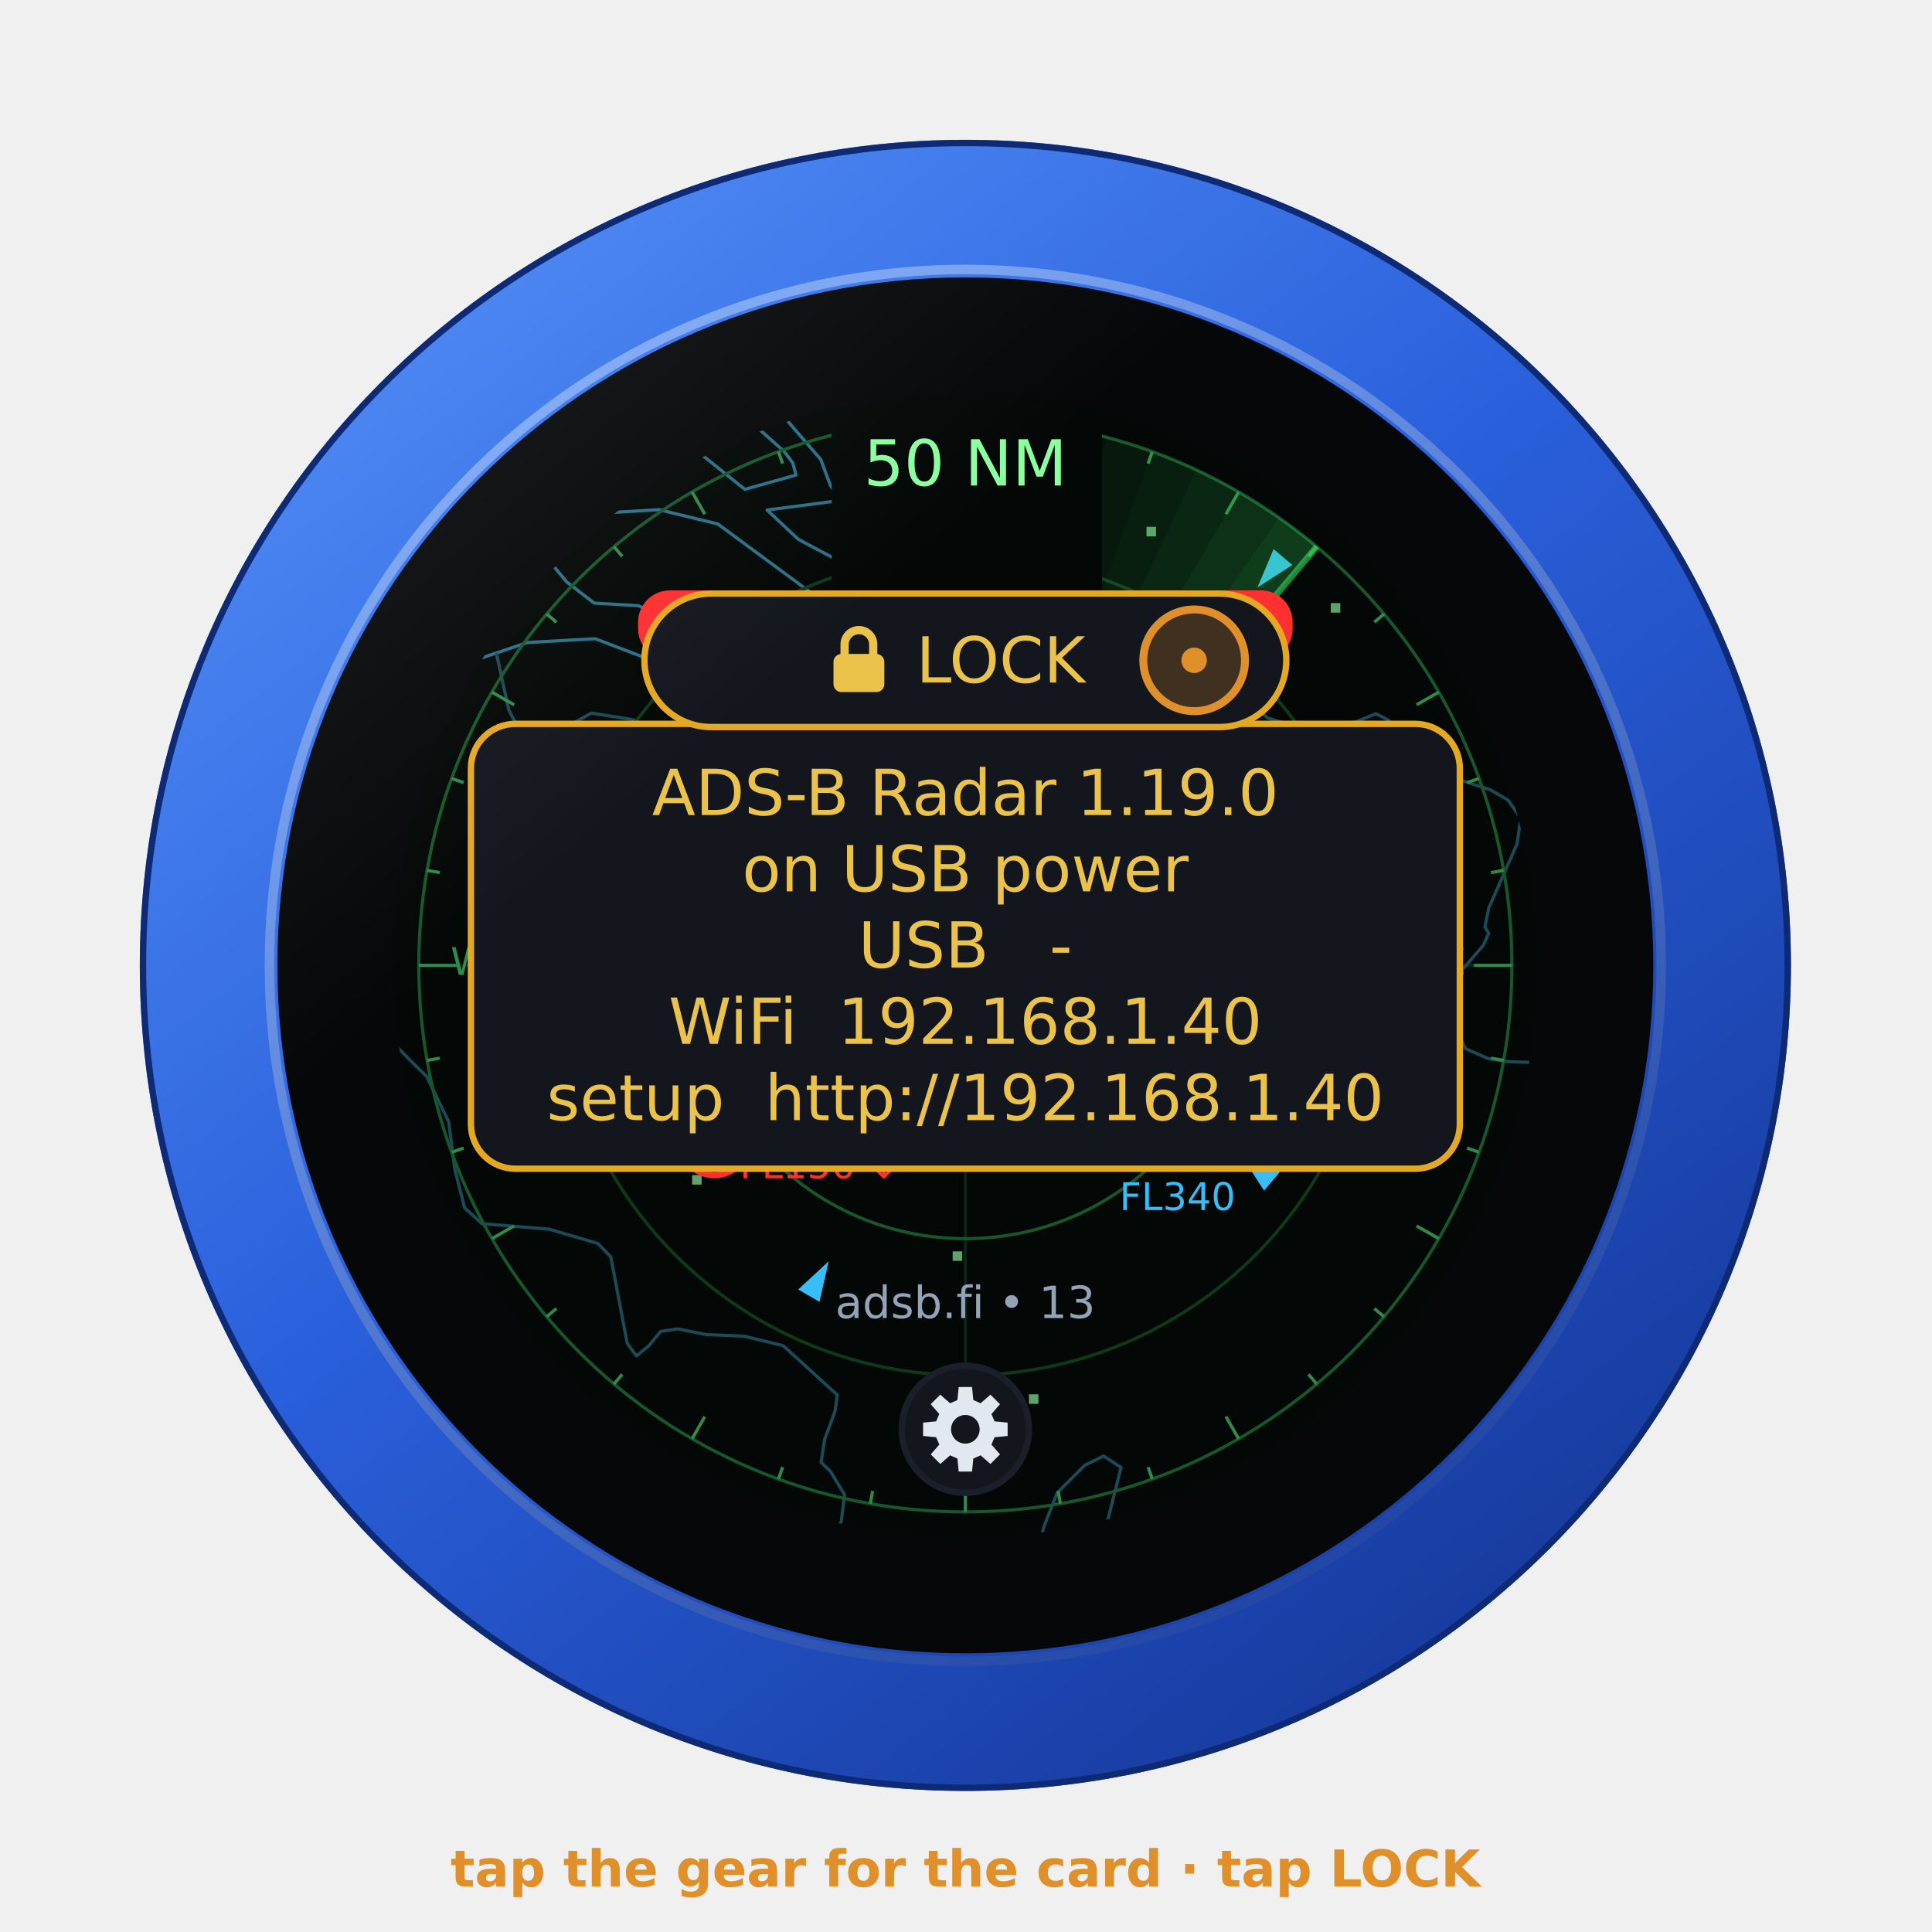
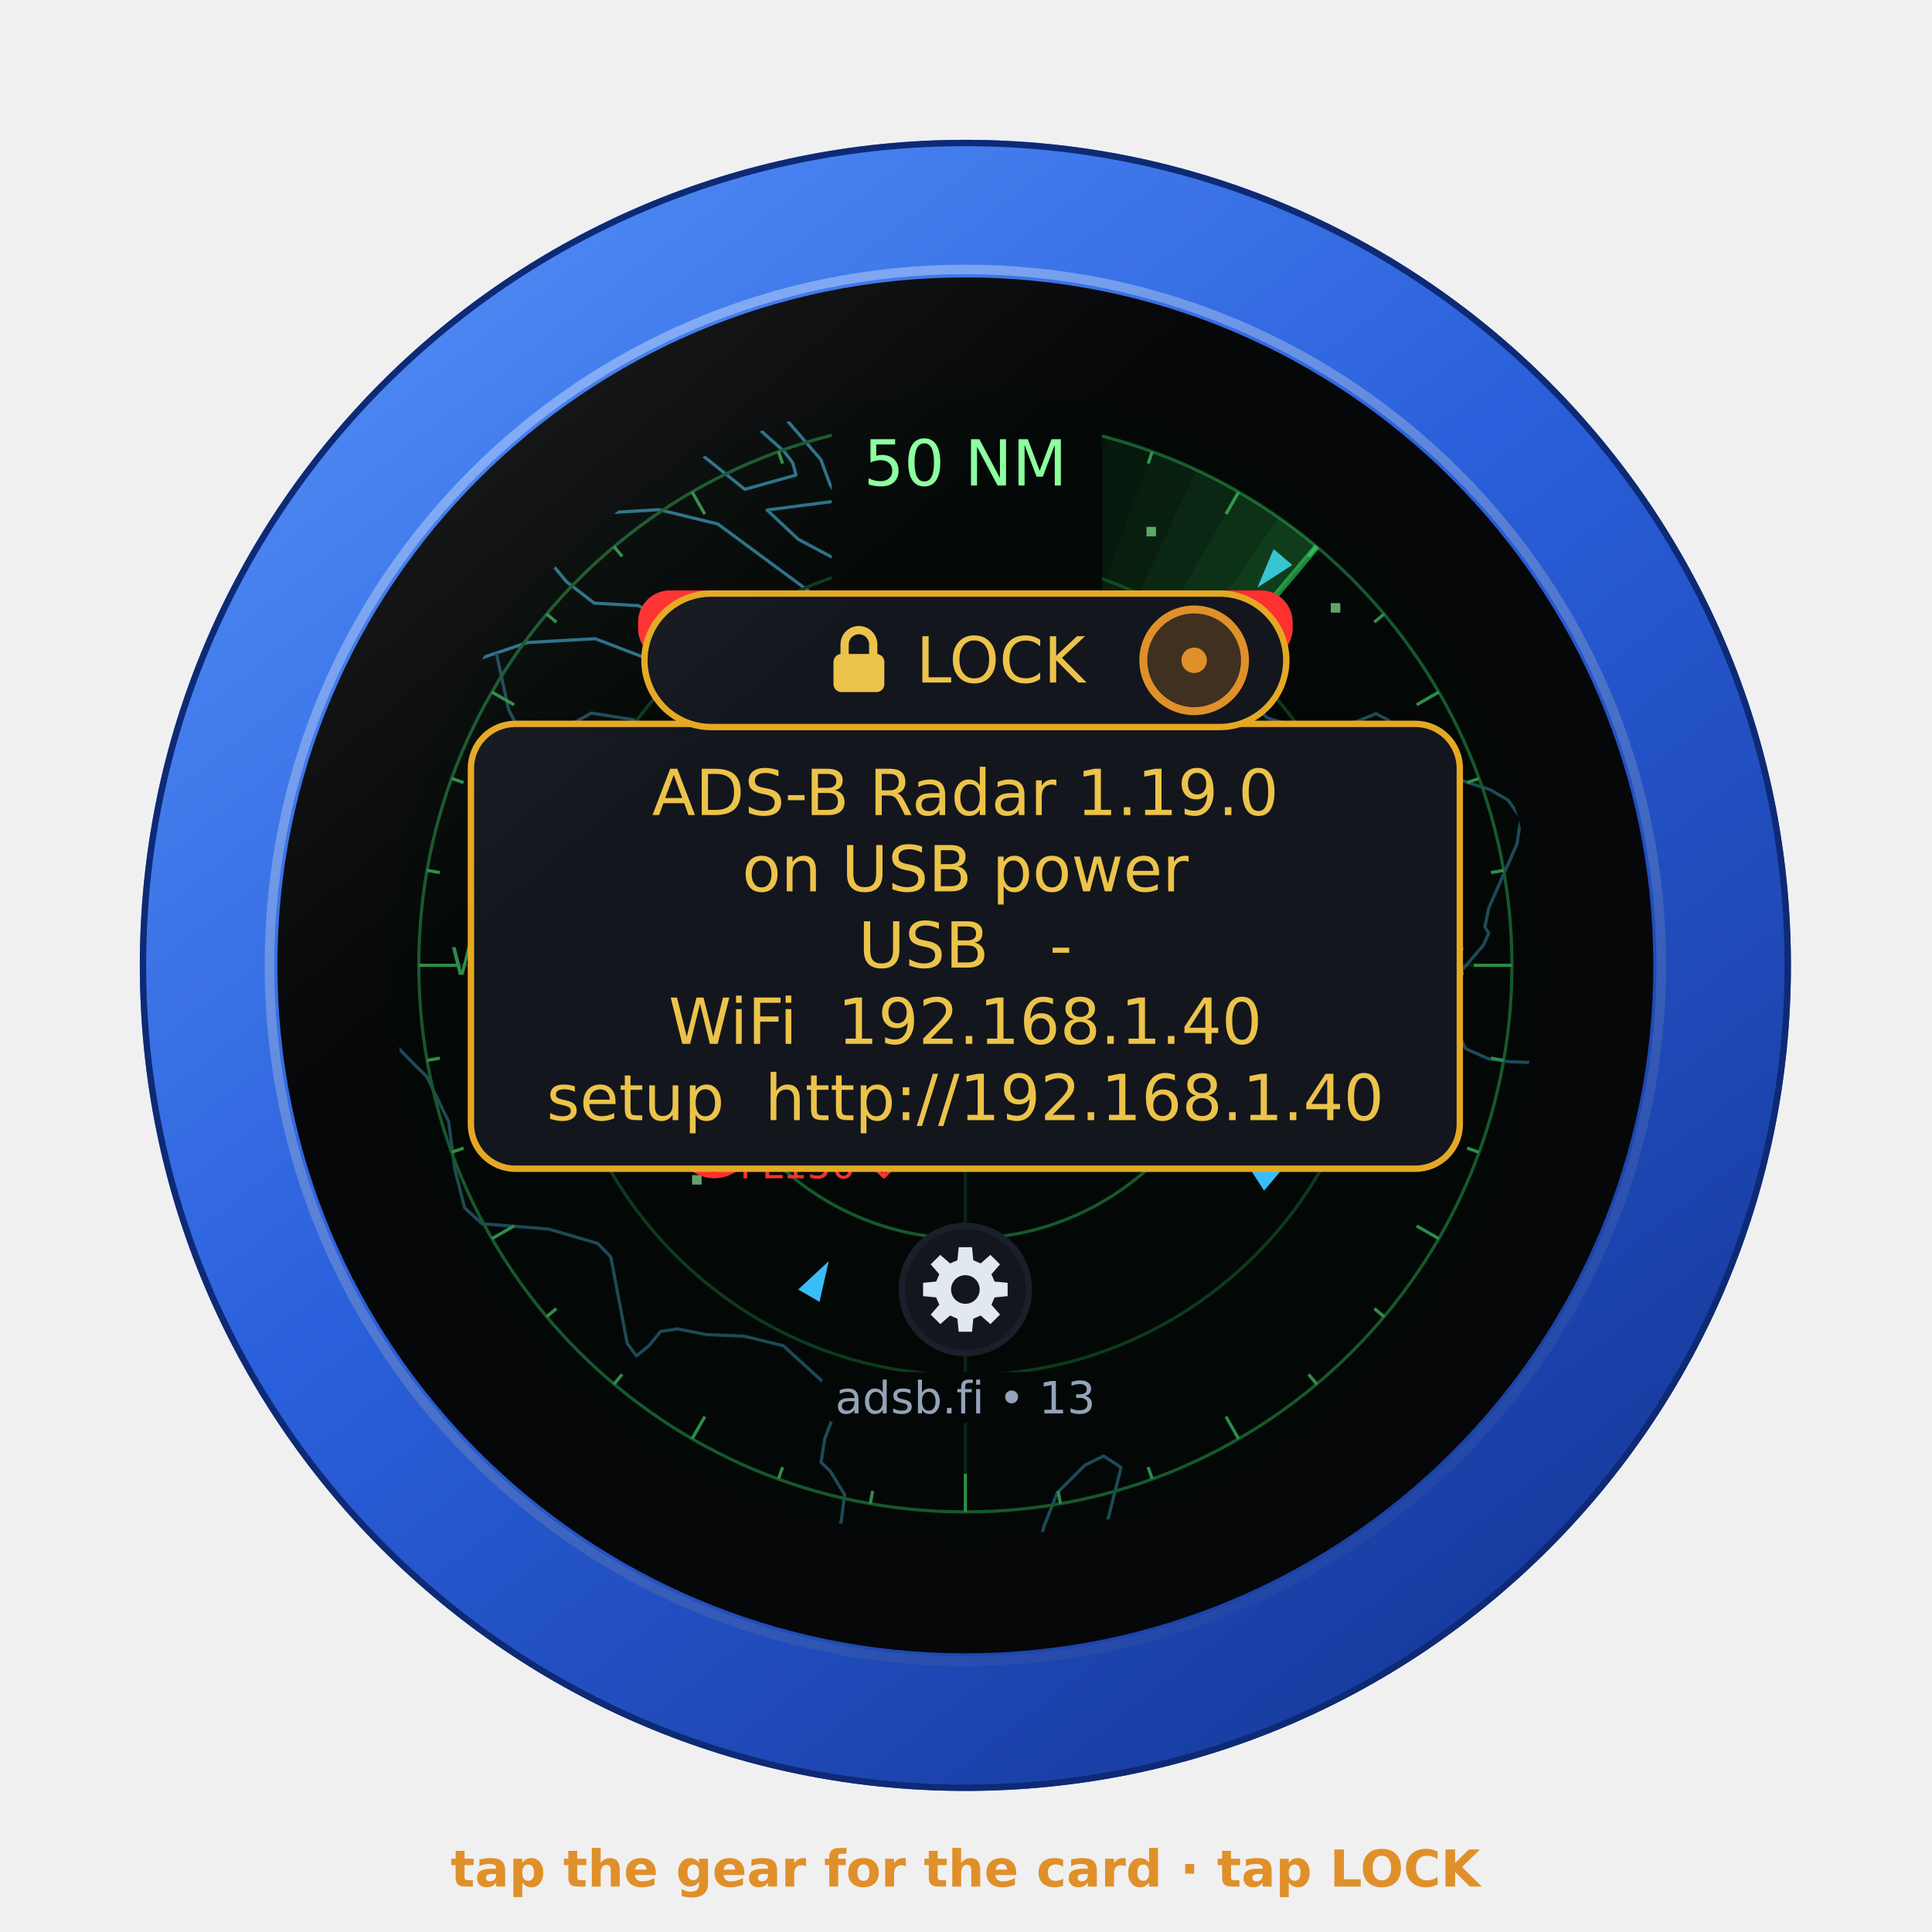
<svg xmlns="http://www.w3.org/2000/svg" viewBox="0 0 608 608" width="608" height="608" role="img" aria-label="The address card's LOCK">
  <defs>
    <clipPath id="adsb-10-glass">
      <circle cx="180" cy="180" r="180" />
    </clipPath>
    <linearGradient id="adsb-10-alu" x1="0.15" y1="0.05" x2="0.85" y2="0.95">
      <stop offset="0" stop-color="#4F8BF5" />
      <stop offset="0.45" stop-color="#2A5FDB" />
      <stop offset="1" stop-color="#16389A" />
    </linearGradient>
    <linearGradient id="adsb-10-chamfer" x1="0.2" y1="0" x2="0.8" y2="1">
      <stop offset="0" stop-color="#9CC0FF" />
      <stop offset="1" stop-color="#1B3F9E" />
    </linearGradient>
    <linearGradient id="adsb-10-gloss" x1="0" y1="0" x2="0.6" y2="0.7">
      <stop offset="0" stop-color="#FFFFFF" stop-opacity="0.10" />
      <stop offset="0.5" stop-color="#FFFFFF" stop-opacity="0" />
    </linearGradient>
    <linearGradient id="adsb-10-upd" x1="0" y1="0" x2="0" y2="1">
      <stop offset="0" stop-color="#262015" />
      <stop offset="1" stop-color="#0C0E13" />
    </linearGradient>
    <marker id="adsb-10-arrow" viewBox="0 0 10 10" refX="7" refY="5" markerWidth="7" markerHeight="7" orient="auto-start-reverse">
      <path d="M0,1 L10,5 L0,9 z" fill="#E0902A" />
    </marker>
  </defs>
  <circle cx="303.8" cy="303.8" r="259.8" fill="url(#adsb-10-alu)" />
  <circle cx="303.8" cy="303.8" r="258.8" fill="none" stroke="#0E2A74" stroke-width="2" />
  <circle cx="303.8" cy="303.8" r="219.0" fill="none" stroke="url(#adsb-10-chamfer)" stroke-width="3" opacity="0.8" />
  <circle cx="303.8" cy="303.8" r="216.5" fill="#060709" />
  <g transform="translate(123.8,123.8)">
    <g clip-path="url(#adsb-10-glass)">
      <rect x="0" y="0" width="360" height="360" fill="#030806" />
      <clipPath id="adsb-10-glass">
        <circle cx="180" cy="180" r="172" />
      </clipPath>
      <g clip-path="url(#adsb-10-glass)">
        <path d="M180,8V352M8,180H352" stroke="#0A2614" stroke-width="1" />
        <path d="M110.3,7.0L89.5,5.6L77.7,9.0L77.8,13.1L82.0,19.7L93.4,16.4L110.6,30.2L126.7,25.7L125.7,21.9L123.0,18.3L110.3,7.0M503.3,-320.7L496.0,-330.6L483.5,-344.2L450.6,-342.8L423.3,-338.9L385.4,-337.2L360.8,-330.6L316.4,-308.6L305.2,-297.3L293.8,-273.1L255.1,-245.0L232.5,-234.2L226.2,-238.4L217.0,-241.0L209.7,-226.8L205.2,-213.9L190.1,-138.1L179.8,-110.6L165.9,-87.4L144.1,-58.9L134.1,-49.2L128.0,-45.5L120.3,-31.8L114.2,-15.3L110.0,-7.6L134.5,20.8L137.5,28.9L140.7,33.7L117.6,36.7L127.4,45.9L139.8,52.5L148.1,55.6L152.6,62.3L143.7,65.4L135.3,65.6L102.1,41.1L83.6,36.6L58.2,38.1L51.8,40.6L45.2,48.0L54.5,59.3L63.2,66.0L77.1,66.8L93.8,75.1L117.8,68.2L135.0,76.8L146.4,79.9L131.5,85.2L118.4,77.9L101.8,86.5L80.0,83.5L63.5,77.2L42.2,78.4L32.4,81.7L16.1,87.1L-18.4,104.9L-75.1,139.6L-85.4,145.9L-154.8,161.6L-173.6,172.9L-186.0,183.4L-194.2,196.9L-198.1,213.5L-201.8,305.4L-196.4,314.0L-202.2,318.4L-206.6,323.7L-220.6,347.8L-241.6,366.4L-283.4,384.6L-323.5,394.3L-379.4,427.3L-387.2,448.3L-389.5,457.4L-386.9,467.5L-367.6,476.8L-346.5,474.8L-349.5,479.9L-386.0,489.6L-405.2,504.3L-425.0,511.2L-471.5,499.3L-503.4,498.2L-528.6,491.3L-551.9,492.4L-559.3,480.6L-564.1,470.3L-568.4,449.0L-567.6,432.1L-581.5,426.5L-610.5,434.6L-625.7,431.9L-645.4,431.3L-647.8,442.1L-647.1,449.6L-639.8,471.3L-623.7,507.8L-609.8,530.7L-607.5,612.6L-596.4,634.9L-582.9,644.2L-590.9,646.5L-641.2,648.7L-644.8,640.8L-651.8,635.0L-660.6,647.8L-664.5,658.7L-674.4,645.7L-722.1,645.0L-754.2,668.1L-767.3,654.8L-794.6,615.6L-824.3,605.3L-855.6,611.1L-865.3,620.8L-887.3,632.2L-905.6,635.5L-932.1,632.8L-993.5,650.9L-1018.2,667.4L-1023.6,685.9L-1021.8,694.2L-1018.0,703.9L-1000.5,705.1L-992.7,702.0L-975.6,703.0L-971.8,705.2L-963.7,707.2" fill="none" stroke="#2A7088" stroke-width="1" stroke-linejoin="round" />
        <path d="M-75.1,139.6L-73.6,149.4L-68.6,162.0L-65.1,168.9L-68.0,177.9L-65.7,185.3L-56.3,198.6L-44.5,211.1L-34.1,219.1L-31.1,218.3L-23.4,216.0L-10.2,207.8L0.7,205.2L6.9,211.5L10.5,215.0L17.4,229.2L19.3,244.0L22.4,256.3L27.9,261.3L48.9,263.0L64.3,267.5L68.4,271.7L73.6,299.0L76.5,302.9L80.4,299.7L84.1,295.2L89.4,294.4L98.5,296.2L110.4,296.7L122.7,299.7L139.7,315.2L139.0,320.3L135.7,329.2L134.6,336.4L137.5,339.2L142.0,346.6L140.9,355.2L136.5,361.1L134.8,366.0L134.8,369.2L136.4,371.9L139.9,374.2L164.9,377.4L187.9,374.2L202.4,365.5L204.8,356.4L208.9,346.0L217.6,337.3L223.5,334.4L229.0,338.0L219.8,374.4L226.5,383.7L227.5,397.6L229.9,409.8L238.1,409.5L248.0,411.8L255.1,416.3L263.3,423.5L275.1,430.2L283.4,432.5L286.4,438.1L293.1,444.5L303.7,458.0L313.1,467.0L317.7,467.0L326.5,463.4L339.6,461.2L349.9,461.3M392.4,341.1L391.6,340.5L388.9,334.1L384.4,334.2L374.2,331.5L360.0,349.0L353.5,363.4L349.7,374.1L344.0,382.6L342.8,391.7L343.5,395.5L341.6,400.5L341.5,405.6L349.7,415.8L351.7,421.3L361.7,439.4L358.6,446.0L356.1,453.1L353.3,458.1L349.9,461.3M533.1,-311.4L532.0,-291.8L532.2,-253.0L530.8,-246.2L522.7,-229.8L514.1,-200.5L511.7,-181.2L509.2,-177.5L474.7,-177.6L469.8,-174.3L469.1,-170.1L470.8,-165.1L470.0,-160.2L467.3,-156.2L468.8,-149.8L474.8,-142.5L485.6,-138.0L497.3,-137.6L503.3,-138.4L507.7,-133.2L512.0,-125.2L511.7,-115.2L510.0,-101.7L504.5,-89.2L488.6,-74.8L481.5,-69.7L474.8,-67.1L471.6,-63.3L470.1,-58.5L470.4,-54.2L481.7,-42.7L481.5,-40.0L478.2,-34.0L473.8,-28.4L444.7,-16.6L432.6,-17.5L425.7,-11.7L423.6,-10.6L416.0,-15.9L399.0,-22.1L392.5,-20.0L389.0,-16.6L378.3,-12.5L370.6,-6.0L370.6,2.3L384.1,23.8L388.9,28.0L389.1,36.0L395.7,46.1L402.4,58.7L403.2,66.8L402.4,74.9L398.9,86.4L387.1,113.4L387.0,118.6L388.0,122.5L392.0,123.6L395.1,125.6L394.2,129.2L372.2,147.9L369.4,151.2L360.2,150.3L358.7,153.4L360.0,158.5L363.6,162.9L371.4,165.2L378.2,170.0L383.6,179.3L376.5,211.2M146.4,79.9L144.5,87.7L139.4,96.3L122.2,108.6L104.2,116.8L94.9,115.8L88.6,111.5L85.1,107.0L75.5,102.7L62.3,100.6L54.1,105.2L48.2,109.7L43.1,108.9L39.2,105.2L36.3,99.6L32.4,81.7M376.5,211.2L350.9,210.3L344.4,209.3L337.4,206.2L334.2,199.7L330.4,191.9L331.4,187.2L343.0,173.7L344.7,169.9L343.5,167.9L344.7,162.0L353.6,141.8L354.8,133.7L350.8,128.0L345.1,124.7L326.4,118.7L317.5,110.3L313.3,102.9L309.2,100.8L303.1,103.3L287.6,106.0L275.0,102.1L260.1,88.1L256.7,75.7L254.9,66.1L251.1,62.8L246.2,67.7L239.8,75.5L227.3,76.4L223.8,74.6L223.2,70.3L222.5,66.2L219.0,61.1L215.3,58.3L199.5,72.6L193.6,72.6L186.2,67.1L182.5,61.7L174.3,64.7L167.0,71.4L169.5,83.9L165.6,86.2L156.6,85.0L146.4,79.9" fill="none" stroke="#1D4A58" stroke-width="1" stroke-linejoin="round" />
        <circle cx="180" cy="180" r="43" fill="none" stroke="#0E3A1C" stroke-width="1" />
        <circle cx="180" cy="180" r="86" fill="none" stroke="#16582C" stroke-width="1" />
        <circle cx="180" cy="180" r="129" fill="none" stroke="#0E3A1C" stroke-width="1" />
        <circle cx="180" cy="180" r="172" fill="none" stroke="#16582C" stroke-width="1" />
        <line x1="180.0" y1="20.0" x2="180.0" y2="8.0" stroke="#2E8C4A" stroke-width="1" />
        <line x1="209.2" y1="14.6" x2="209.9" y2="10.6" stroke="#2E8C4A" stroke-width="1" />
        <line x1="237.5" y1="22.1" x2="238.8" y2="18.4" stroke="#2E8C4A" stroke-width="1" />
        <line x1="262.0" y1="38.0" x2="266.0" y2="31.0" stroke="#2E8C4A" stroke-width="1" />
        <line x1="288.0" y1="51.3" x2="290.6" y2="48.2" stroke="#2E8C4A" stroke-width="1" />
        <line x1="308.7" y1="72.0" x2="311.8" y2="69.4" stroke="#2E8C4A" stroke-width="1" />
        <line x1="322.0" y1="98.0" x2="329.0" y2="94.0" stroke="#2E8C4A" stroke-width="1" />
        <line x1="337.9" y1="122.5" x2="341.6" y2="121.2" stroke="#2E8C4A" stroke-width="1" />
        <line x1="345.4" y1="150.8" x2="349.4" y2="150.1" stroke="#2E8C4A" stroke-width="1" />
        <line x1="340.0" y1="180.0" x2="352.0" y2="180.0" stroke="#2E8C4A" stroke-width="1" />
        <line x1="345.4" y1="209.2" x2="349.4" y2="209.9" stroke="#2E8C4A" stroke-width="1" />
        <line x1="337.9" y1="237.5" x2="341.6" y2="238.8" stroke="#2E8C4A" stroke-width="1" />
        <line x1="322.0" y1="262.0" x2="329.0" y2="266.0" stroke="#2E8C4A" stroke-width="1" />
        <line x1="308.7" y1="288.0" x2="311.8" y2="290.6" stroke="#2E8C4A" stroke-width="1" />
        <line x1="288.0" y1="308.7" x2="290.6" y2="311.8" stroke="#2E8C4A" stroke-width="1" />
        <line x1="262.0" y1="322.0" x2="266.0" y2="329.0" stroke="#2E8C4A" stroke-width="1" />
        <line x1="237.5" y1="337.9" x2="238.8" y2="341.6" stroke="#2E8C4A" stroke-width="1" />
        <line x1="209.2" y1="345.4" x2="209.9" y2="349.4" stroke="#2E8C4A" stroke-width="1" />
        <line x1="180.0" y1="340.0" x2="180.0" y2="352.0" stroke="#2E8C4A" stroke-width="1" />
        <line x1="150.8" y1="345.4" x2="150.1" y2="349.4" stroke="#2E8C4A" stroke-width="1" />
        <line x1="122.5" y1="337.9" x2="121.2" y2="341.6" stroke="#2E8C4A" stroke-width="1" />
        <line x1="98.0" y1="322.0" x2="94.0" y2="329.0" stroke="#2E8C4A" stroke-width="1" />
        <line x1="72.0" y1="308.7" x2="69.4" y2="311.8" stroke="#2E8C4A" stroke-width="1" />
        <line x1="51.3" y1="288.0" x2="48.2" y2="290.6" stroke="#2E8C4A" stroke-width="1" />
        <line x1="38.0" y1="262.0" x2="31.0" y2="266.0" stroke="#2E8C4A" stroke-width="1" />
        <line x1="22.1" y1="237.5" x2="18.4" y2="238.8" stroke="#2E8C4A" stroke-width="1" />
        <line x1="14.6" y1="209.2" x2="10.6" y2="209.9" stroke="#2E8C4A" stroke-width="1" />
        <line x1="20.0" y1="180.0" x2="8.0" y2="180.0" stroke="#2E8C4A" stroke-width="1" />
        <line x1="14.6" y1="150.8" x2="10.6" y2="150.1" stroke="#2E8C4A" stroke-width="1" />
        <line x1="22.1" y1="122.5" x2="18.4" y2="121.2" stroke="#2E8C4A" stroke-width="1" />
        <line x1="38.0" y1="98.0" x2="31.0" y2="94.0" stroke="#2E8C4A" stroke-width="1" />
        <line x1="51.3" y1="72.0" x2="48.2" y2="69.4" stroke="#2E8C4A" stroke-width="1" />
        <line x1="72.0" y1="51.3" x2="69.4" y2="48.2" stroke="#2E8C4A" stroke-width="1" />
        <line x1="98.0" y1="38.0" x2="94.0" y2="31.0" stroke="#2E8C4A" stroke-width="1" />
        <line x1="122.5" y1="22.1" x2="121.2" y2="18.4" stroke="#2E8C4A" stroke-width="1" />
        <line x1="150.8" y1="14.6" x2="150.1" y2="10.6" stroke="#2E8C4A" stroke-width="1" />
        <path d="M177,180H184M180,177V184" stroke="#2E8C4A" stroke-width="1" />
      </g>
      <rect x="138" y="0" width="85" height="62" fill="#030806" />
      <rect x="200" y="315" width="3" height="3" fill="#5FA36A" />
      <rect x="176" y="270" width="3" height="3" fill="#5FA36A" />
      <rect x="94" y="246" width="3" height="3" fill="#5FA36A" />
      <rect x="304" y="233" width="3" height="3" fill="#5FA36A" />
      <rect x="216" y="208" width="3" height="3" fill="#5FA36A" />
      <rect x="179" y="179" width="3" height="3" fill="#5FA36A" />
      <rect x="307" y="124" width="3" height="3" fill="#5FA36A" />
      <rect x="176" y="119" width="3" height="3" fill="#5FA36A" />
      <rect x="324" y="106" width="3" height="3" fill="#5FA36A" />
      <rect x="295" y="66" width="3" height="3" fill="#5FA36A" />
      <rect x="237" y="42" width="3" height="3" fill="#5FA36A" />
      <polygon points="186.5,206.7 197.0,198.8 199.6,206.1" fill="#FFA22D" />
      <polygon points="136.5,156.3 149.6,156.9 147.0,164.2" fill="#FFE15C" />
      <polygon points="237.9,175.0 225.1,172.1 229.0,165.4" fill="#FF6EC7" />
      <polygon points="121.9,196.6 110.2,202.6 108.8,195.0" fill="#38BDF8" />
      <polygon points="203.3,116.5 203.9,103.4 211.2,106.0" fill="#FFA22D" />
      <polygon points="146.0,105.9 136.4,97.0 143.1,93.1" fill="#E5A823" />
      <polygon points="107.9,231.0 99.0,240.6 95.1,233.9" fill="#FF3030" />
      <circle cx="101" cy="235" r="11" fill="none" stroke="#FF3030" stroke-width="2" />
      <polygon points="137.0,273.1 134.1,285.9 127.4,282.0" fill="#38BDF8" />
      <polygon points="266.9,239.9 279.0,245.0 274.0,250.9" fill="#38BDF8" />
      <polygon points="282.1,126.0 291.0,116.4 294.9,123.1" fill="#38BDF8" />
      <polygon points="312.0,200.0 324.6,196.1 324.6,203.9" fill="#38BDF8" />
      <polygon points="43.5,135.7 30.4,135.1 33.0,127.8" fill="#4ADE80" />
      <polygon points="271.9,61.1 277.0,49.0 282.9,54.0" fill="#38BDF8" />
      <text x="243.0" y="117.0" font-size="12" fill="#36784C" font-family="DejaVu Sans,Verdana,sans-serif" font-weight="400" text-anchor="start">25</text>
      <text x="330.0" y="183.0" font-size="12" fill="#2E8C4A" font-family="DejaVu Sans,Verdana,sans-serif" font-weight="400" text-anchor="start">E</text>
      <text x="18.0" y="183.0" font-size="12" fill="#2E8C4A" font-family="DejaVu Sans,Verdana,sans-serif" font-weight="400" text-anchor="start">W</text>
      <text x="202.0" y="201.0" font-size="12" fill="#FFA22D" font-family="DejaVu Sans,Verdana,sans-serif" font-weight="400" text-anchor="start">UAE183</text>
      <text x="202.0" y="216.0" font-size="12" fill="#FFA22D" font-family="DejaVu Sans,Verdana,sans-serif" font-weight="400" text-anchor="start">3200 ft ↓</text>
      <text x="152.0" y="156.0" font-size="12" fill="#FFE15C" font-family="DejaVu Sans,Verdana,sans-serif" font-weight="400" text-anchor="start">BEL7JK</text>
      <text x="152.0" y="171.0" font-size="12" fill="#FFE15C" font-family="DejaVu Sans,Verdana,sans-serif" font-weight="400" text-anchor="start">FL120 ↑</text>
      <text x="239.0" y="168.0" font-size="12" fill="#FF6EC7" font-family="DejaVu Sans,Verdana,sans-serif" font-weight="400" text-anchor="start">OO-ABC</text>
      <text x="239.0" y="183.0" font-size="12" fill="#FF6EC7" font-family="DejaVu Sans,Verdana,sans-serif" font-weight="400" text-anchor="start">1500 ft</text>
      <text x="122.0" y="195.0" font-size="12" fill="#38BDF8" font-family="DejaVu Sans,Verdana,sans-serif" font-weight="400" text-anchor="start">WZZ1RS</text>
      <text x="122.0" y="210.0" font-size="12" fill="#38BDF8" font-family="DejaVu Sans,Verdana,sans-serif" font-weight="400" text-anchor="start">FL350</text>
      <text x="198.0" y="106.0" font-size="12" fill="#FFA22D" font-family="DejaVu Sans,Verdana,sans-serif" font-weight="400" text-anchor="end">KLM1724</text>
      <text x="198.0" y="121.0" font-size="12" fill="#FFA22D" font-family="DejaVu Sans,Verdana,sans-serif" font-weight="400" text-anchor="end">8500 ft ↓</text>
      <text x="109.0" y="232.0" font-size="12" fill="#FF3030" font-family="DejaVu Sans,Verdana,sans-serif" font-weight="400" text-anchor="start">EZY82QK</text>
      <text x="109.0" y="247.0" font-size="12" fill="#FF3030" font-family="DejaVu Sans,Verdana,sans-serif" font-weight="400" text-anchor="start">FL150 ↓</text>
-       <text x="265.0" y="242.0" font-size="12" fill="#38BDF8" font-family="DejaVu Sans,Verdana,sans-serif" font-weight="400" text-anchor="end">SWR781</text>
-       <text x="265.0" y="257.0" font-size="12" fill="#38BDF8" font-family="DejaVu Sans,Verdana,sans-serif" font-weight="400" text-anchor="end">FL340</text>
      <text x="44.0" y="130.0" font-size="12" fill="#4ADE80" font-family="DejaVu Sans,Verdana,sans-serif" font-weight="400" text-anchor="start">BAW412</text>
      <text x="44.0" y="145.0" font-size="12" fill="#4ADE80" font-family="DejaVu Sans,Verdana,sans-serif" font-weight="400" text-anchor="start">FL250</text>
      <g clip-path="url(#adsb-10-glass)">
        <path d="M180,180L278.7,39.1A172,172 0 0 1 290.6,48.2Z" fill="#35DB5F" fill-opacity="0.251" />
        <path d="M180,180L266.0,31.0A172,172 0 0 1 278.7,39.1Z" fill="#35DB5F" fill-opacity="0.196" />
        <path d="M180,180L252.7,24.1A172,172 0 0 1 266.0,31.0Z" fill="#35DB5F" fill-opacity="0.149" />
        <path d="M180,180L238.8,18.4A172,172 0 0 1 252.7,24.1Z" fill="#35DB5F" fill-opacity="0.110" />
        <path d="M180,180L224.5,13.9A172,172 0 0 1 238.8,18.4Z" fill="#35DB5F" fill-opacity="0.078" />
        <path d="M180,180L209.9,10.6A172,172 0 0 1 224.5,13.9Z" fill="#35DB5F" fill-opacity="0.051" />
        <path d="M180,180L195.0,8.7A172,172 0 0 1 209.9,10.6Z" fill="#35DB5F" fill-opacity="0.031" />
        <path d="M180,180L180.0,8.0A172,172 0 0 1 195.0,8.7Z" fill="#35DB5F" fill-opacity="0.016" />
        <line x1="180" y1="180" x2="290.6" y2="48.2" stroke="#35DB5F" stroke-opacity="0.59" stroke-width="2" />
        <rect x="138" y="0" width="85" height="62" fill="#030806" />
      </g>
      <text x="180.0" y="29.0" font-size="20" fill="#8CFF9E" font-family="DejaVu Sans,Verdana,sans-serif" font-weight="400" text-anchor="middle">50 NM</text>
-       <text x="180.0" y="291.0" font-size="14" fill="#94A3B8" font-family="DejaVu Sans,Verdana,sans-serif" font-weight="400" text-anchor="middle">adsb.fi  •  13</text>
-       <circle cx="180" cy="326" r="20" fill="#13161D" stroke="#1B1F29" stroke-width="2" />
-       <polygon points="177.5,316.8 177.9,312.7 182.1,312.7 182.5,316.8 184.8,317.8 187.9,315.1 190.9,318.1 188.2,321.2 189.2,323.5 193.3,323.9 193.3,328.1 189.2,328.5 188.2,330.8 190.9,333.9 187.9,336.9 184.8,334.2 182.5,335.2 182.1,339.3 177.9,339.3 177.5,335.2 175.2,334.2 172.1,336.9 169.1,333.9 171.8,330.8 170.8,328.5 166.7,328.1 166.7,323.9 170.8,323.5 171.8,321.2 169.1,318.1 172.1,315.1 175.2,317.8" fill="#E2E8F0" />
-       <circle cx="180" cy="326" r="4.5" fill="#13161D" />
+       <rect x="134.0" y="308" width="92" height="16" rx="6" fill="#030806" />
+       <text x="180.0" y="321.0" font-size="14" fill="#94A3B8" font-family="DejaVu Sans,Verdana,sans-serif" font-weight="400" text-anchor="middle">adsb.fi  •  13</text>
+       <circle cx="180" cy="282" r="20" fill="#13161D" stroke="#1B1F29" stroke-width="2" />
+       <polygon points="177.5,272.8 177.9,268.7 182.1,268.7 182.5,272.8 184.8,273.8 187.9,271.1 190.9,274.1 188.2,277.2 189.2,279.5 193.3,279.9 193.3,284.1 189.2,284.5 188.2,286.8 190.9,289.9 187.9,292.9 184.8,290.2 182.5,291.2 182.1,295.3 177.9,295.3 177.5,291.2 175.2,290.2 172.1,292.9 169.1,289.9 171.8,286.8 170.8,284.5 166.7,284.1 166.7,279.9 170.8,279.5 171.8,277.2 169.1,274.1 172.1,271.1 175.2,273.8" fill="#E2E8F0" />
+       <circle cx="180" cy="282" r="4.5" fill="#13161D" />
      <rect x="77.0" y="62" width="206" height="22" rx="10" fill="#FF3030" />
      <text x="180.0" y="78.0" font-size="14" fill="#FFFFFF" font-family="DejaVu Sans,Verdana,sans-serif" font-weight="400" text-anchor="middle">EMERGENCY  EZY82QK  +1</text>
      <rect x="24.4" y="104.0" width="311.2" height="140.0" rx="14" fill="#13161D" stroke="#E5A823" stroke-width="2" />
      <text x="180.0" y="132.7" font-size="20" fill="#ECC34A" xml:space="preserve" font-family="DejaVu Sans,Verdana,sans-serif" font-weight="400" text-anchor="middle">ADS-B Radar 1.19.0</text>
      <text x="180.0" y="156.7" font-size="20" fill="#ECC34A" xml:space="preserve" font-family="DejaVu Sans,Verdana,sans-serif" font-weight="400" text-anchor="middle">on USB power</text>
      <text x="180.0" y="180.7" font-size="20" fill="#ECC34A" xml:space="preserve" font-family="DejaVu Sans,Verdana,sans-serif" font-weight="400" text-anchor="middle">USB   -</text>
      <text x="180.0" y="204.7" font-size="20" fill="#ECC34A" xml:space="preserve" font-family="DejaVu Sans,Verdana,sans-serif" font-weight="400" text-anchor="middle">WiFi  192.168.1.40</text>
      <text x="180.0" y="228.7" font-size="20" fill="#ECC34A" xml:space="preserve" font-family="DejaVu Sans,Verdana,sans-serif" font-weight="400" text-anchor="middle">setup  http://192.168.1.40</text>
      <rect x="79" y="63" width="202" height="42" rx="21" fill="#13161D" stroke="#E5A823" stroke-width="2" />
      <g transform="translate(138.5,73.0)">
        <rect x="0" y="9" width="16" height="12" rx="2.5" fill="#ECC34A" />
        <path d="M3.5,9.5 V6 a4.5,4.5 0 0 1 9,0 V9.5" fill="none" stroke="#ECC34A" stroke-width="2.6" />
      </g>
      <text x="164.5" y="91.0" font-size="20" fill="#ECC34A" font-family="DejaVu Sans,Verdana,sans-serif" font-weight="400" text-anchor="start">LOCK</text>
    </g>
  </g>
  <circle cx="303.8" cy="303.8" r="216.5" fill="url(#adsb-10-gloss)" />
  <circle cx="375.8" cy="207.8" r="16" fill="#E0902A" fill-opacity="0.22" stroke="#E0902A" stroke-width="2.5" />
  <circle cx="375.8" cy="207.8" r="4" fill="#E0902A" />
  <text x="303.8" y="593.7" font-size="16" fill="#E0902A" font-family="DejaVu Sans,Verdana,sans-serif" font-weight="700" text-anchor="middle">tap the gear for the card  ·  tap LOCK</text>
</svg>
